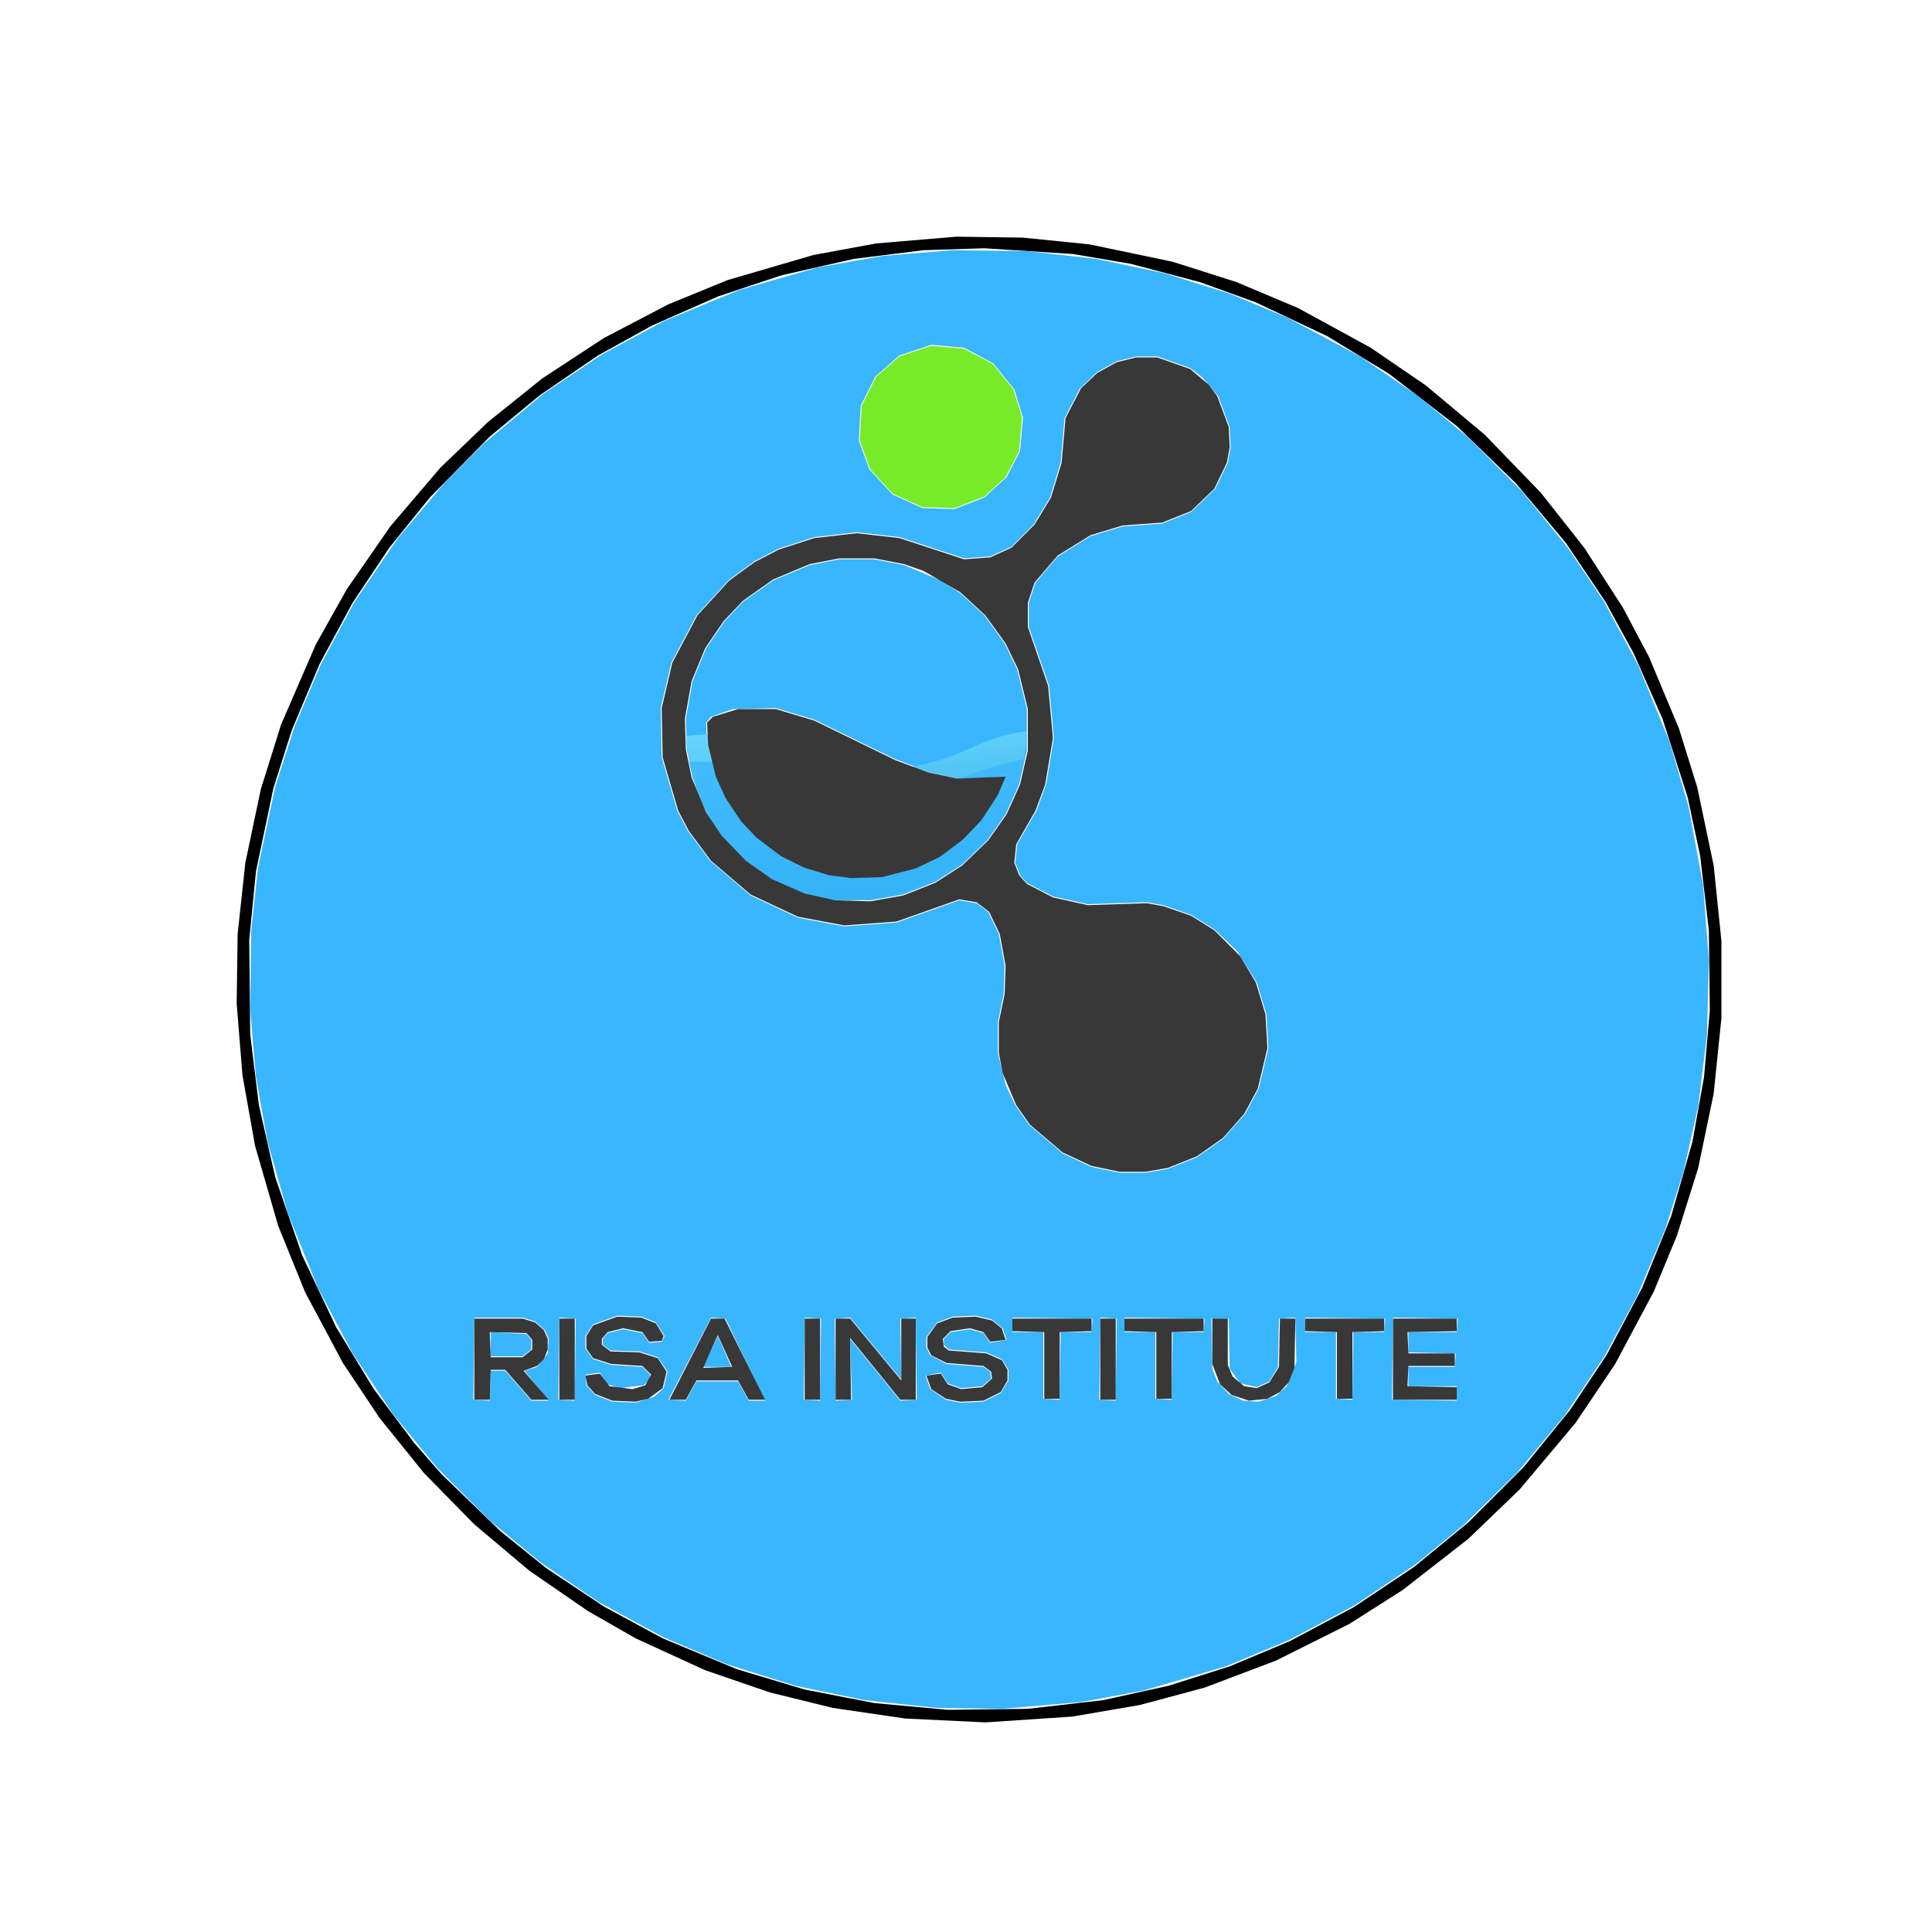
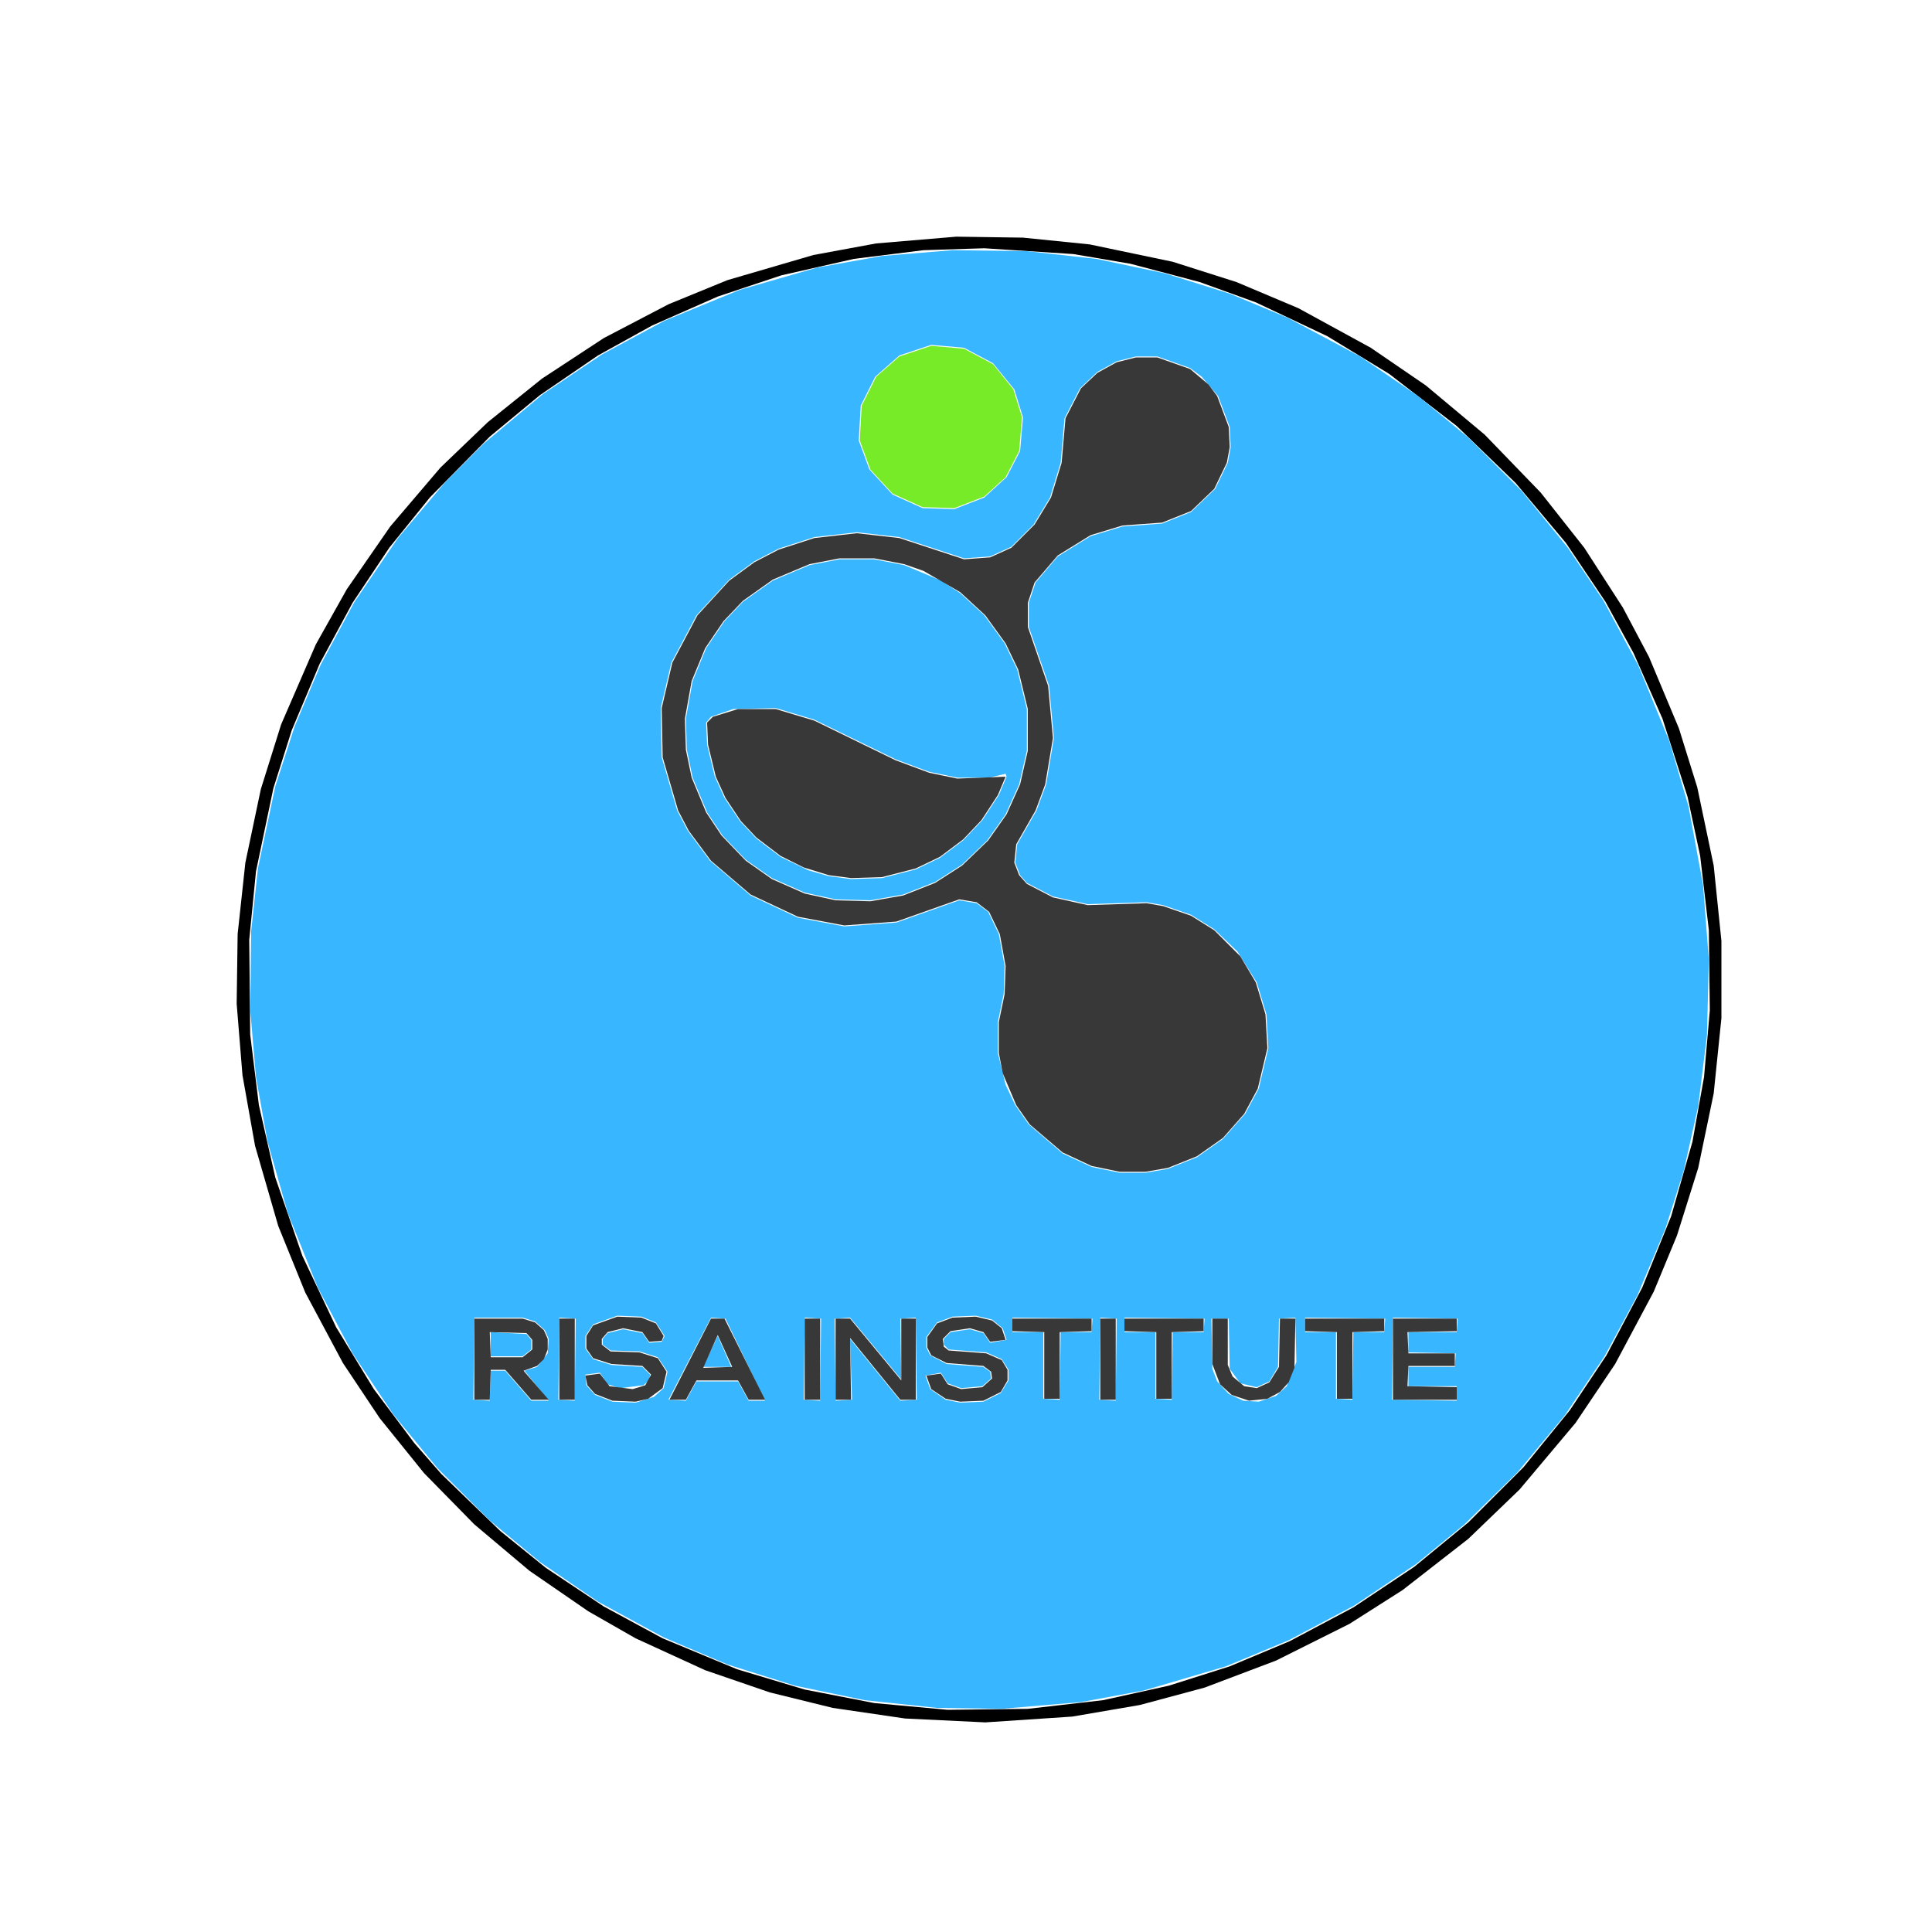
<svg xmlns="http://www.w3.org/2000/svg" width="2000" height="2000" viewBox="0 0 2000 2000" aria-hidden="true" focusable="false">
  <defs>
-     <clipPath id="risa-glass-chamber">
-       <path d="M869 579 C969 579 1063 648 1063 753 C1063 851 977 932 875 932 C774 932 710 842 710 752 C710 659 783 579 869 579 Z" />
+     <clipPath id="risa-original-glass-interior">
+       <path d="M869,578 905,578 936,584 956,591 994,613 1020,637 1041,666 1054,693 1064,734 1064,777 1056,812 1042,843 1023,870 996,896 968,914 935,927 901,933 865,932 833,925 799,910 772,891 747,865 731,841 716,805 710,776 709,744 716,705 730,671 749,643 769,622 800,600 838,584Z" />
    </clipPath>
-     <linearGradient id="risa-liquid-gradient" x1="0" y1="0" x2="0.18" y2="1">
-       <stop offset="0" stop-color="#72daff" />
-       <stop offset="1" stop-color="#0a94d7" />
-     </linearGradient>
-     <filter id="risa-led-glow" x="-75%" y="-75%" width="250%" height="250%">
-       <feGaussianBlur stdDeviation="20" />
-     </filter>
  </defs>
  <style>
-     .risa-wave-back {
-       animation: risa-wave-back 6s ease-in-out infinite alternate;
+     .risa-original-black-liquid {
+       transform-box: view-box;
+       transform-origin: 884px 815px;
+       animation: risa-original-liquid-flow 4.8s ease-in-out infinite;
    }
-     .risa-wave-front {
-       animation: risa-wave-front 4.6s ease-in-out infinite alternate;
+ 
+     .risa-green-orb {
+       transform-box: view-box;
+       transform-origin: 974px 442px;
+       animation: risa-green-orb-size 2.8s ease-in-out infinite;
    }
-     .risa-bubble-one {
-       animation: risa-bubble 3.8s ease-in-out infinite;
+ 
+     @keyframes risa-original-liquid-flow {
+       0%, 100% { transform: translate(-8px, 1px) rotate(-1.4deg); }
+       50% { transform: translate(8px, -2px) rotate(1.4deg); }
    }
-     .risa-bubble-two {
-       animation: risa-bubble 4.7s ease-in-out -1.6s infinite;
+ 
+     @keyframes risa-green-orb-size {
+       0%, 100% { transform: scale(0.75); }
+       50% { transform: scale(1.07); }
    }
-     .risa-led-core {
-       animation: risa-led-switch 3s ease-in-out infinite;
-     }
-     .risa-led-halo {
-       animation: risa-led-halo-switch 3s ease-in-out infinite;
-       opacity: 0;
-     }
-     @keyframes risa-wave-back {
-       0%   { transform: translate(-55px, 6px); }
-       50%  { transform: translate(10px, -9px); }
-       100% { transform: translate(62px, 5px); }
-     }
-     @keyframes risa-wave-front {
-       0%   { transform: translate(70px, -6px); }
-       50%  { transform: translate(0, 10px); }
-       100% { transform: translate(-60px, -6px); }
-     }
-     @keyframes risa-bubble {
-       0%   { transform: translateY(32px); opacity: 0; }
-       25%  { opacity: 0.5; }
-       80%  { opacity: 0.3; }
-       100% { transform: translateY(-82px); opacity: 0; }
-     }
-     @keyframes risa-led-switch {
-       0%, 22%, 88%, 100% { opacity: 0.45; filter: brightness(0.7); }
-       38%, 73%           { opacity: 1; filter: brightness(1.25) drop-shadow(0 0 16px #78eb29); }
-     }
-     @keyframes risa-led-halo-switch {
-       0%, 22%, 88%, 100% { opacity: 0; }
-       38%, 73%           { opacity: 0.62; }
-     }
+ 
    @media (prefers-reduced-motion: reduce) {
-       .risa-wave-back, .risa-wave-front, .risa-bubble-one,
-       .risa-bubble-two, .risa-led-core, .risa-led-halo {
+       .risa-original-black-liquid, .risa-green-orb {
        animation: none;
      }
-       .risa-led-core { opacity: 1; filter: none; }
-       .risa-led-halo { opacity: 0; }
-       .risa-bubble-one, .risa-bubble-two { opacity: 0; }
    }
  </style>
  <path fill="#000000" fill-rule="evenodd" d="M990,245 907,252 842,264 753,290 692,315 625,350 561,392 505,437 456,484 404,545 359,610 327,667 291,750 270,817 254,893 246,967 245,1039 251,1113 264,1186 288,1269 316,1338 355,1411 393,1468 439,1525 491,1578 548,1626 609,1668 658,1696 730,1729 797,1752 862,1768 937,1779 1020,1783 1110,1777 1180,1765 1247,1747 1321,1719 1397,1681 1452,1646 1520,1593 1573,1542 1631,1473 1672,1412 1712,1337 1736,1279 1758,1209 1774,1132 1782,1054 1782,974 1774,896 1757,815 1738,754 1707,680 1680,629 1640,567 1595,510 1537,450 1476,399 1419,360 1344,319 1280,292 1214,271 1128,253 1059,246Z M956,259 1019,257 1111,263 1170,273 1242,292 1300,313 1374,348 1438,387 1508,441 1569,500 1621,562 1662,623 1691,676 1721,744 1747,825 1760,886 1769,963 1770,1046 1764,1115 1752,1182 1730,1259 1700,1333 1663,1403 1625,1460 1577,1519 1520,1576 1464,1622 1401,1664 1335,1699 1273,1725 1210,1745 1142,1760 1064,1769 981,1770 905,1763 833,1749 763,1728 686,1696 625,1663 565,1623 518,1585 457,1526 429,1494 387,1438 348,1374 313,1300 285,1219 268,1144 259,1071 258,973 265,902 283,816 302,756 331,687 365,624 403,567 445,515 507,452 559,409 619,368 675,337 743,307 809,285 884,268Z" />
  <path fill="#38b6ff" fill-rule="evenodd" d="M986,259 913,265 846,277 766,300 688,332 623,367 562,408 501,459 461,499 412,557 367,623 332,688 305,752 285,814 267,899 260,964 259,1045 265,1115 277,1182 298,1256 329,1333 365,1401 407,1464 453,1520 507,1574 559,1617 619,1658 687,1695 753,1723 823,1745 895,1760 970,1768 1036,1769 1119,1762 1184,1750 1269,1725 1334,1698 1402,1662 1466,1619 1516,1578 1571,1524 1620,1465 1661,1404 1695,1341 1724,1272 1743,1212 1758,1145 1767,1072 1769,994 1763,916 1748,835 1728,767 1696,689 1660,622 1623,567 1575,508 1520,453 1468,410 1408,369 1333,329 1273,304 1206,283 1135,268 1063,260Z M1442,1364 1509,1365 1508,1379 1458,1379 1458,1400 1507,1401 1506,1415 1458,1415 1458,1435 1508,1435 1508,1450 1441,1449Z M1351,1364 1434,1365 1433,1379 1401,1379 1400,1449 1383,1448 1383,1379 1351,1379Z M1254,1365 1272,1365 1273,1417 1284,1432 1301,1436 1314,1430 1323,1415 1324,1365 1341,1364 1342,1410 1332,1435 1321,1445 1303,1451 1287,1450 1272,1443 1260,1430 1255,1417Z M1164,1364 1247,1365 1246,1379 1214,1379 1213,1449 1196,1448 1196,1379 1164,1379Z M1139,1364 1156,1365 1155,1450 1138,1449Z M1048,1364 1131,1365 1130,1379 1098,1379 1097,1449 1080,1448 1080,1379 1048,1379Z M864,1365 880,1364 933,1428 932,1365 948,1364 949,1449 932,1450 880,1386 882,1449 865,1450Z M833,1364 850,1365 849,1450 832,1449Z M736,1364 751,1365 792,1450 775,1450 764,1430 721,1430 710,1450 692,1449Z M743,1383 728,1415 757,1415Z M579,1364 596,1365 595,1450 578,1449Z M491,1364 541,1364 554,1368 564,1377 568,1386 567,1401 556,1415 543,1419 568,1450 550,1450 523,1419 508,1419 507,1450 490,1449Z M508,1379 508,1404 541,1404 550,1397 550,1387 545,1381Z M970,1369 986,1363 1010,1362 1027,1366 1038,1375 1042,1387 1025,1390 1018,1380 1004,1376 984,1379 977,1386 977,1392 982,1397 1021,1400 1037,1407 1044,1418 1044,1429 1036,1442 1018,1451 994,1452 979,1449 963,1438 958,1424 974,1421 981,1432 995,1437 1017,1435 1026,1427 1025,1420 1018,1415 980,1412 963,1403 959,1395 959,1384Z M614,1371 639,1362 664,1363 679,1369 688,1383 685,1389 672,1390 665,1380 645,1376 629,1380 624,1386 624,1392 632,1398 662,1399 681,1405 691,1420 687,1437 677,1446 658,1452 634,1451 616,1444 607,1434 606,1423 621,1421 629,1433 642,1437 666,1434 672,1429 673,1423 665,1415 633,1413 614,1407 606,1396 606,1383Z M1198,369 1232,381 1244,390 1261,410 1273,442 1274,463 1271,479 1258,506 1233,530 1203,542 1162,545 1129,555 1095,576 1072,603 1065,624 1065,649 1086,710 1091,764 1083,812 1073,839 1053,874 1051,893 1056,906 1063,914 1090,928 1126,936 1187,934 1204,937 1233,947 1257,962 1281,985 1301,1017 1311,1050 1313,1085 1303,1127 1289,1153 1266,1179 1239,1198 1209,1210 1186,1214 1159,1214 1130,1208 1100,1194 1065,1164 1051,1144 1041,1123 1033,1090 1033,1058 1039,1029 1040,1000 1034,967 1023,944 1011,935 993,932 928,955 874,959 826,950 777,927 735,891 712,860 701,839 685,784 684,733 695,686 721,637 755,600 781,581 806,568 843,556 887,551 931,556 998,578 1025,576 1047,566 1070,543 1087,515 1098,479 1102,433 1118,402 1136,385 1156,374 1176,369Z M869,579 838,585 800,601 769,623 750,643 731,671 717,705 710,744 711,776 717,805 732,841 748,865 772,890 799,909 833,924 865,931 901,932 935,926 968,913 996,895 1022,870 1041,843 1055,812 1063,777 1063,734 1053,693 1040,666 1019,637 994,614 974,601 936,585 905,579Z M731,748 736,742 759,734 803,733 843,745 927,786 962,799 991,805 1024,805 1041,801 1042,804 1034,823 1017,849 997,870 973,888 948,900 913,909 881,910 858,907 837,901 808,887 783,868 766,850 750,826 740,804 732,771Z M964,357 998,360 1028,376 1050,403 1059,432 1056,467 1042,494 1019,515 988,527 955,526 924,512 900,486 889,456 891,420 906,390 931,368Z" />
-   <g clip-path="url(#risa-glass-chamber)">
-     <path class="risa-wave-back" fill="url(#risa-liquid-gradient)" opacity="0.9" d="M620 790 C690 758 747 749 812 777 S943 804 1008 773 S1140 757 1202 779 L1202 1030 L620 1030 Z" />
-     <path class="risa-wave-front" fill="#38b6ff" opacity="0.75" d="M620 810 C686 780 747 786 814 800 S938 826 1006 801 S1137 774 1202 804 L1202 1030 L620 1030 Z" />
-     <circle class="risa-bubble-one" cx="801" cy="858" r="11" fill="#e0f8ff" opacity="0" />
-     <circle class="risa-bubble-two" cx="963" cy="859" r="7" fill="#e0f8ff" opacity="0" />
+   <path fill="#383838" fill-rule="evenodd" d="M1442,1365 1442,1449 1508,1449 1508,1436 1457,1435 1458,1414 1506,1414 1506,1401 1458,1401 1457,1379 1508,1378 1508,1365Z M1351,1365 1351,1378 1384,1379 1384,1448 1400,1448 1400,1379 1433,1378 1433,1365Z M1255,1365 1255,1412 1263,1433 1275,1444 1293,1450 1312,1448 1325,1441 1334,1431 1340,1416 1341,1365 1325,1365 1324,1415 1314,1431 1301,1437 1288,1435 1276,1425 1271,1413 1271,1365Z M1164,1365 1164,1378 1197,1379 1197,1448 1213,1448 1213,1379 1246,1378 1246,1365Z M1139,1365 1139,1449 1155,1449 1155,1365Z M1048,1365 1048,1378 1081,1379 1081,1448 1097,1448 1097,1379 1130,1378 1130,1365Z M865,1365 865,1449 881,1449 880,1385 932,1449 948,1449 948,1365 933,1365 933,1429 880,1365Z M833,1365 833,1449 849,1449 849,1365Z M736,1365 693,1449 710,1449 721,1429 764,1429 775,1449 792,1449 750,1365Z M743,1382 758,1415 728,1416Z M579,1365 579,1449 595,1449 595,1365Z M491,1365 491,1449 507,1449 508,1418 523,1418 550,1449 568,1449 542,1419 556,1414 563,1407 567,1397 567,1386 563,1377 554,1369 541,1365Z M507,1379 545,1380 551,1387 551,1397 541,1405 508,1405Z M970,1370 960,1384 960,1395 964,1403 980,1411 1018,1414 1026,1420 1027,1427 1017,1436 995,1438 981,1433 974,1422 959,1424 964,1438 979,1448 994,1451 1018,1450 1036,1441 1043,1429 1043,1418 1037,1408 1021,1401 982,1398 977,1394 976,1386 984,1378 1004,1375 1018,1379 1025,1389 1041,1387 1037,1375 1027,1367 1010,1363 986,1364Z M614,1372 607,1383 607,1396 614,1406 633,1412 665,1414 674,1423 668,1434 655,1438 631,1435 621,1422 606,1424 608,1434 616,1443 634,1450 658,1451 671,1448 686,1437 690,1420 681,1406 662,1400 632,1399 623,1392 623,1386 629,1379 645,1375 665,1379 672,1389 685,1388 687,1383 679,1370 664,1364 639,1363Z M1198,370 1176,370 1156,375 1136,386 1119,402 1103,433 1099,479 1088,515 1071,543 1047,567 1025,577 998,579 931,557 887,552 843,557 806,569 781,582 755,601 722,637 696,686 685,733 686,784 702,839 713,860 736,891 777,926 826,949 874,958 928,954 993,931 1011,934 1024,944 1035,967 1041,1000 1040,1029 1034,1058 1034,1090 1038,1111 1052,1144 1066,1164 1100,1193 1130,1207 1159,1213 1186,1213 1209,1209 1239,1197 1266,1178 1288,1153 1302,1127 1312,1085 1310,1050 1300,1017 1284,990 1257,963 1233,948 1204,938 1187,935 1126,937 1090,929 1063,915 1055,906 1050,893 1052,874 1072,839 1082,812 1090,764 1085,710 1064,649 1064,624 1071,603 1095,575 1129,554 1162,544 1203,541 1233,529 1257,506 1270,479 1273,463 1272,442 1260,410 1251,398 1232,382Z M869,578 905,578 936,584 956,591 994,613 1020,637 1041,666 1054,693 1064,734 1064,777 1056,812 1042,843 1023,870 996,896 968,914 935,927 901,933 865,932 833,925 799,910 772,891 747,865 731,841 716,805 710,776 709,744 716,705 730,671 749,643 769,622 800,600 838,584Z" />
+   <g clip-path="url(#risa-original-glass-interior)">
+     <path class="risa-original-black-liquid" fill="#383838" d="M732,748 733,771 741,804 751,826 767,850 783,867 808,886 832,898 858,906 881,909 913,908 948,899 973,887 997,869 1016,849 1033,823 1041,804 991,806 962,800 927,787 843,746 803,734 764,734 738,742Z" />
  </g>
-   <path fill="#383838" fill-rule="evenodd" d="M1442,1365 1442,1449 1508,1449 1508,1436 1457,1435 1458,1414 1506,1414 1506,1401 1458,1401 1457,1379 1508,1378 1508,1365Z M1351,1365 1351,1378 1384,1379 1384,1448 1400,1448 1400,1379 1433,1378 1433,1365Z M1255,1365 1255,1412 1263,1433 1275,1444 1293,1450 1312,1448 1325,1441 1334,1431 1340,1416 1341,1365 1325,1365 1324,1415 1314,1431 1301,1437 1288,1435 1276,1425 1271,1413 1271,1365Z M1164,1365 1164,1378 1197,1379 1197,1448 1213,1448 1213,1379 1246,1378 1246,1365Z M1139,1365 1139,1449 1155,1449 1155,1365Z M1048,1365 1048,1378 1081,1379 1081,1448 1097,1448 1097,1379 1130,1378 1130,1365Z M865,1365 865,1449 881,1449 880,1385 932,1449 948,1449 948,1365 933,1365 933,1429 880,1365Z M833,1365 833,1449 849,1449 849,1365Z M736,1365 693,1449 710,1449 721,1429 764,1429 775,1449 792,1449 750,1365Z M743,1382 758,1415 728,1416Z M579,1365 579,1449 595,1449 595,1365Z M491,1365 491,1449 507,1449 508,1418 523,1418 550,1449 568,1449 542,1419 556,1414 563,1407 567,1397 567,1386 563,1377 554,1369 541,1365Z M507,1379 545,1380 551,1387 551,1397 541,1405 508,1405Z M970,1370 960,1384 960,1395 964,1403 980,1411 1018,1414 1026,1420 1027,1427 1017,1436 995,1438 981,1433 974,1422 959,1424 964,1438 979,1448 994,1451 1018,1450 1036,1441 1043,1429 1043,1418 1037,1408 1021,1401 982,1398 977,1394 976,1386 984,1378 1004,1375 1018,1379 1025,1389 1041,1387 1037,1375 1027,1367 1010,1363 986,1364Z M614,1372 607,1383 607,1396 614,1406 633,1412 665,1414 674,1423 668,1434 655,1438 631,1435 621,1422 606,1424 608,1434 616,1443 634,1450 658,1451 671,1448 686,1437 690,1420 681,1406 662,1400 632,1399 623,1392 623,1386 629,1379 645,1375 665,1379 672,1389 685,1388 687,1383 679,1370 664,1364 639,1363Z M1198,370 1176,370 1156,375 1136,386 1119,402 1103,433 1099,479 1088,515 1071,543 1047,567 1025,577 998,579 931,557 887,552 843,557 806,569 781,582 755,601 722,637 696,686 685,733 686,784 702,839 713,860 736,891 777,926 826,949 874,958 928,954 993,931 1011,934 1024,944 1035,967 1041,1000 1040,1029 1034,1058 1034,1090 1038,1111 1052,1144 1066,1164 1100,1193 1130,1207 1159,1213 1186,1213 1209,1209 1239,1197 1266,1178 1288,1153 1302,1127 1312,1085 1310,1050 1300,1017 1284,990 1257,963 1233,948 1204,938 1187,935 1126,937 1090,929 1063,915 1055,906 1050,893 1052,874 1072,839 1082,812 1090,764 1085,710 1064,649 1064,624 1071,603 1095,575 1129,554 1162,544 1203,541 1233,529 1257,506 1270,479 1273,463 1272,442 1260,410 1251,398 1232,382Z M869,578 905,578 936,584 956,591 994,613 1020,637 1041,666 1054,693 1064,734 1064,777 1056,812 1042,843 1023,870 996,896 968,914 935,927 901,933 865,932 833,925 799,910 772,891 747,865 731,841 716,805 710,776 709,744 716,705 730,671 749,643 769,622 800,600 838,584Z M732,748 733,771 741,804 751,826 767,850 783,867 808,886 832,898 858,906 881,909 913,908 948,899 973,887 997,869 1016,849 1033,823 1041,804 991,806 962,800 927,787 843,746 803,734 764,734 738,742Z" />
-   <circle class="risa-led-halo" cx="974" cy="442" r="104" fill="#78eb29" filter="url(#risa-led-glow)" />
-   <path class="risa-led-core" fill="#78eb29" fill-rule="evenodd" d="M964,358 931,369 907,390 892,420 890,456 901,486 924,511 955,525 988,526 1019,514 1041,494 1055,467 1058,432 1049,403 1028,377 998,361Z" />
+   <path class="risa-green-orb" fill="#78eb29" fill-rule="evenodd" d="M964,358 931,369 907,390 892,420 890,456 901,486 924,511 955,525 988,526 1019,514 1041,494 1055,467 1058,432 1049,403 1028,377 998,361Z" />
</svg>
